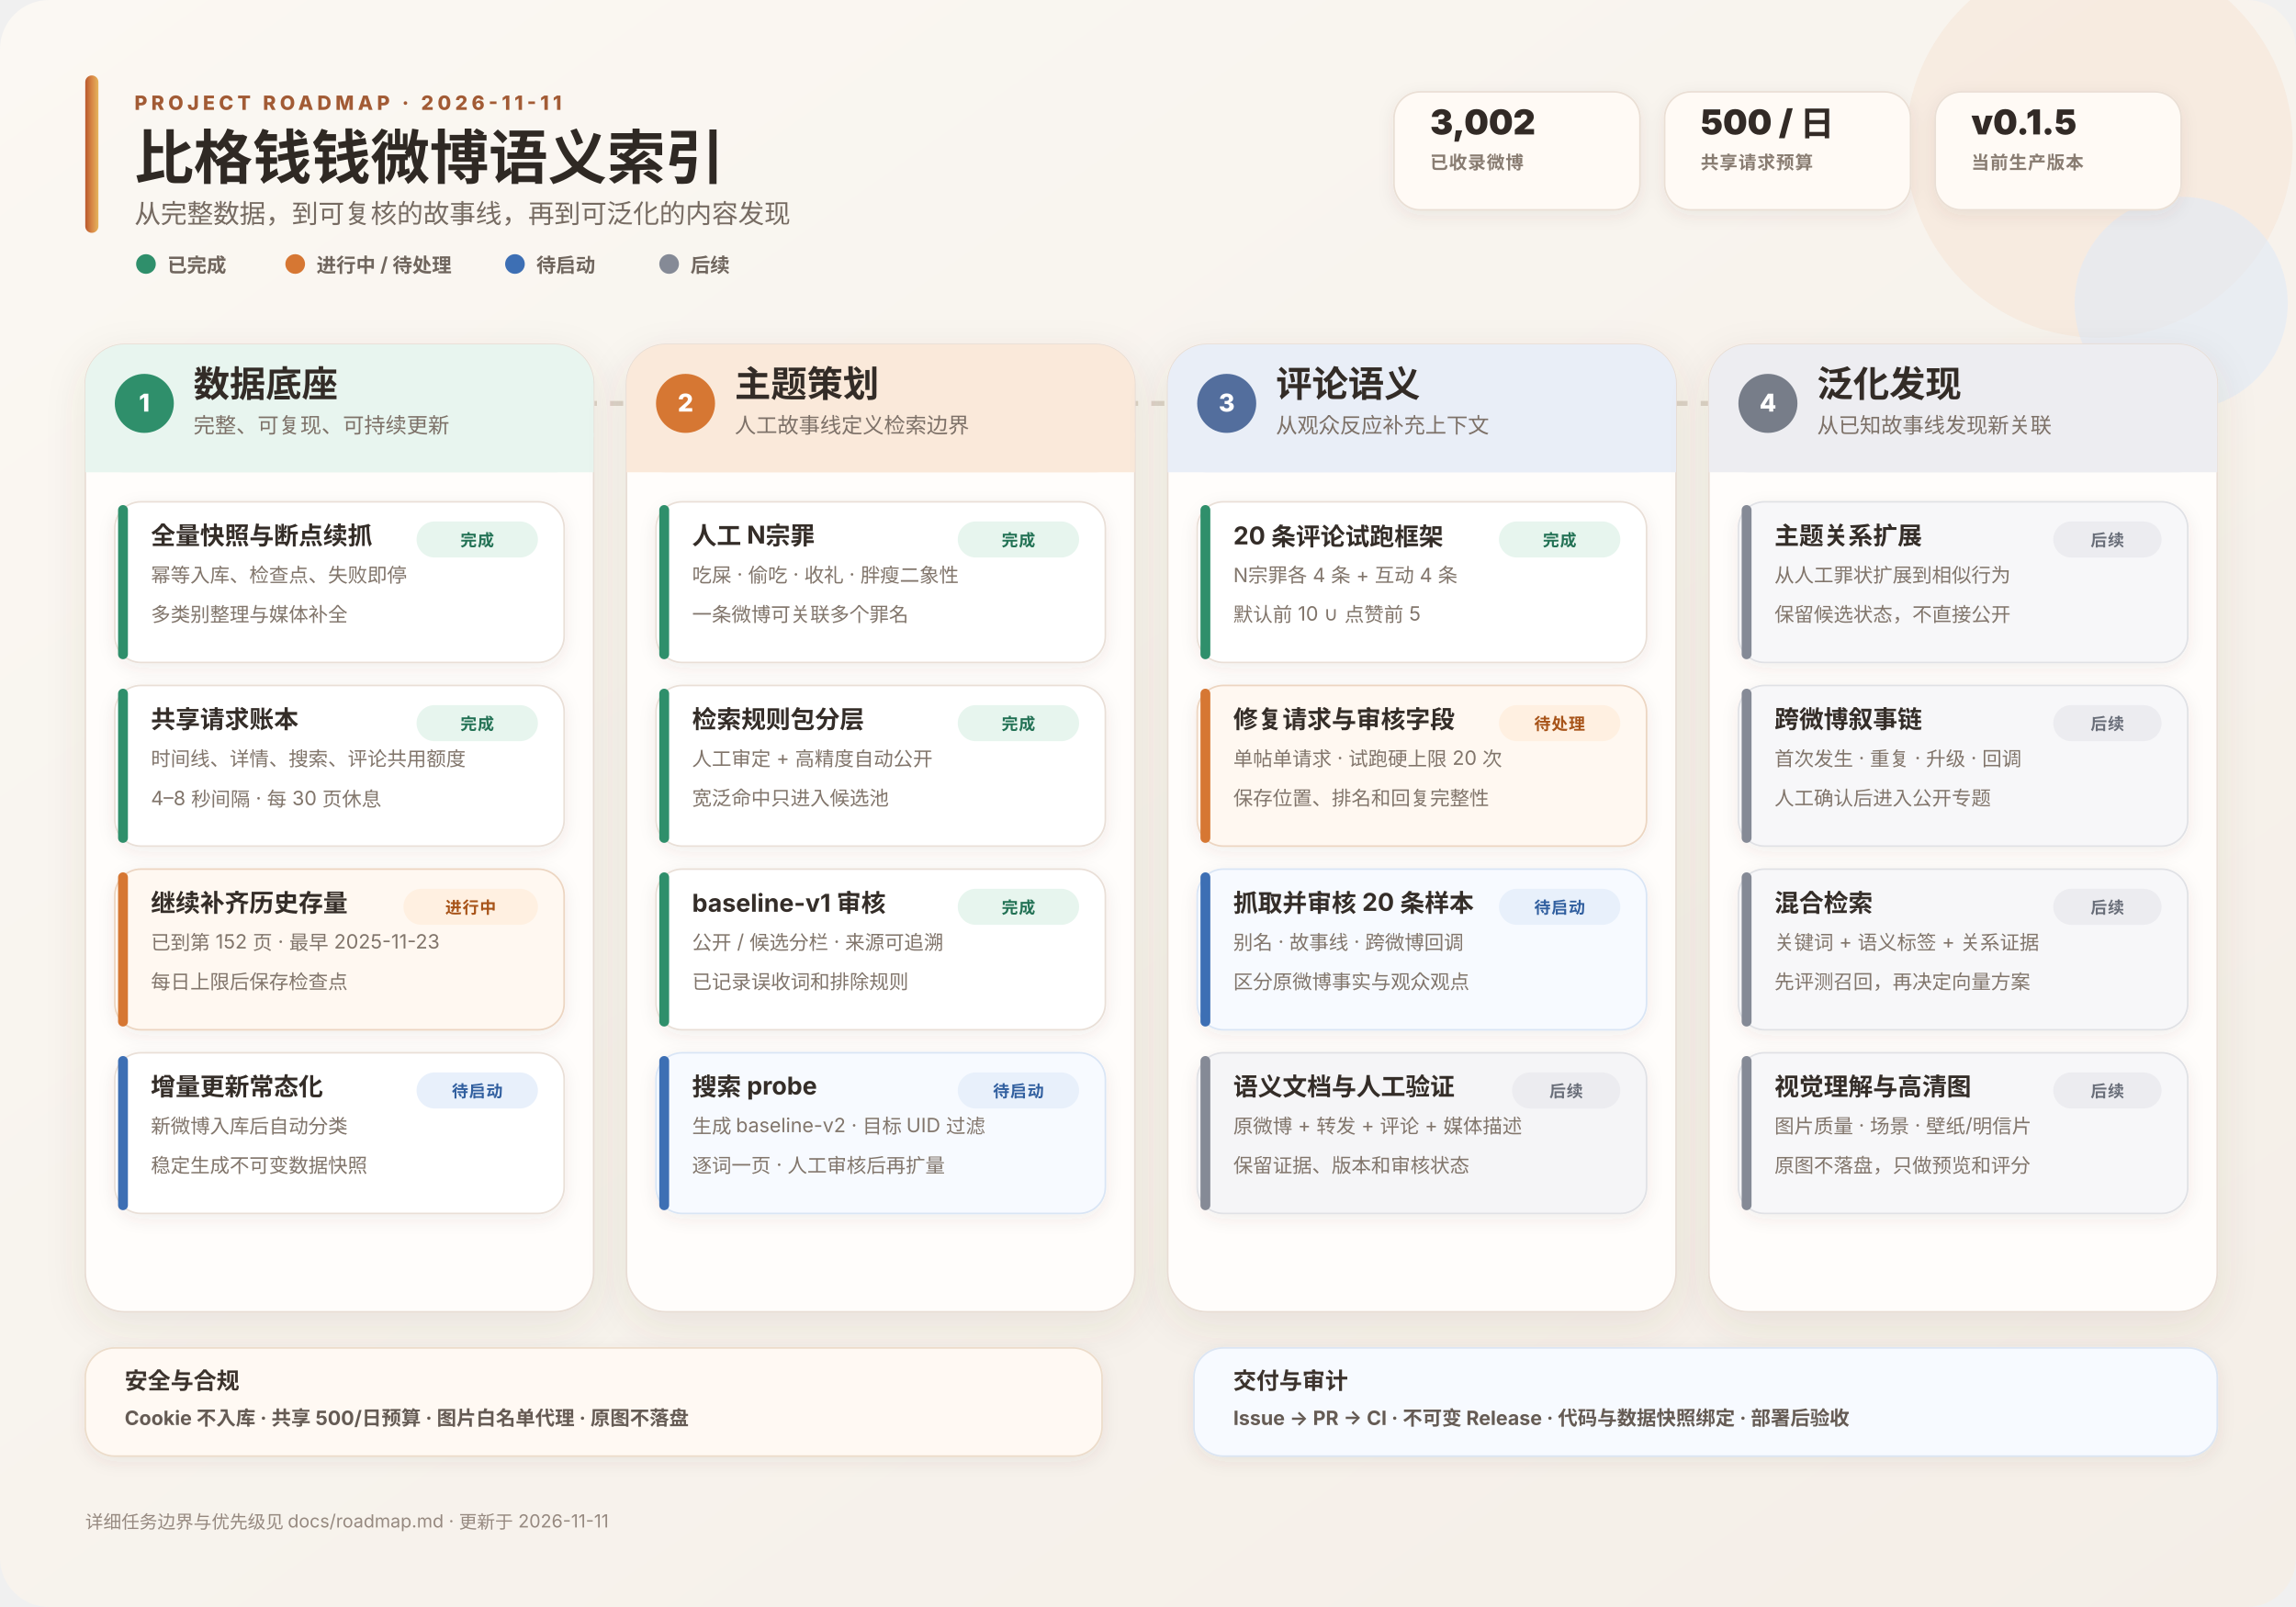
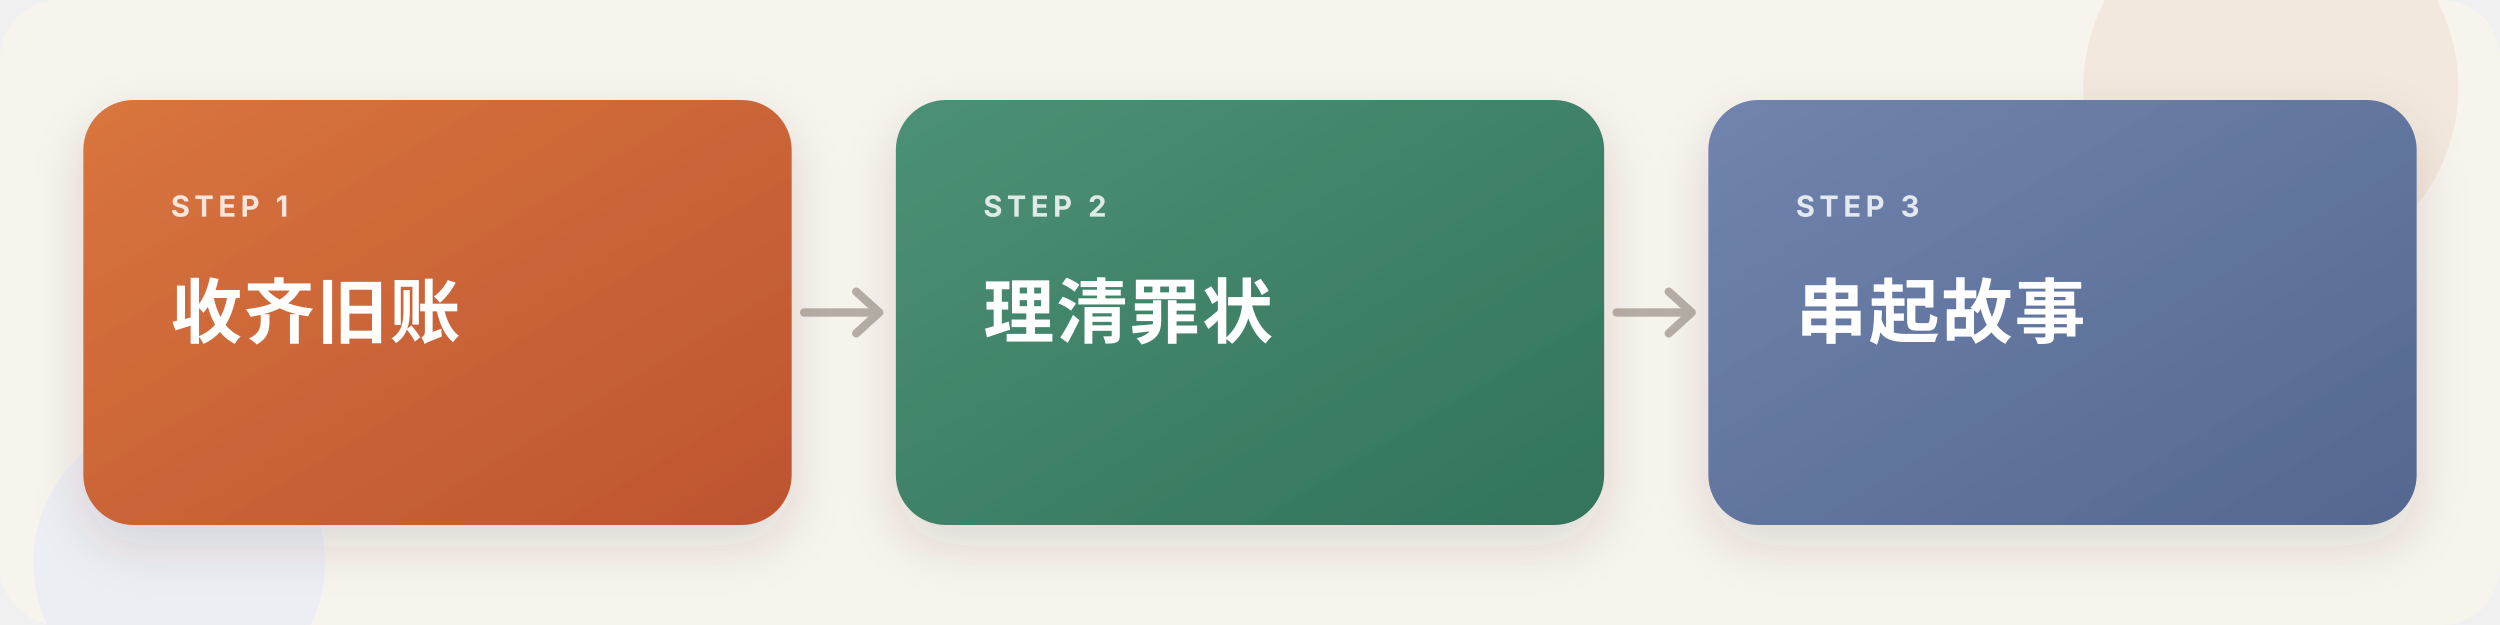
- <svg xmlns="http://www.w3.org/2000/svg" width="1400" height="980" viewBox="0 0 1400 980" role="img" aria-labelledby="title desc">
+ <svg xmlns="http://www.w3.org/2000/svg" width="1200" height="300" viewBox="0 0 1200 300" role="img" aria-labelledby="title desc">
  <defs>
-     <linearGradient id="bg" x1="0" y1="0" x2="1" y2="1">
-       <stop offset="0" stop-color="#fbf8f3" />
-       <stop offset="1" stop-color="#f4eee7" />
+     <linearGradient id="step1" x1="0" y1="0" x2="1" y2="1">
+       <stop offset="0" stop-color="#d9753f" />
+       <stop offset="1" stop-color="#bd542f" />
    </linearGradient>
-     <linearGradient id="hero" x1="0" y1="0" x2="1" y2="0">
-       <stop offset="0" stop-color="#b9582d" />
-       <stop offset="0.5" stop-color="#d88745" />
-       <stop offset="1" stop-color="#e5b45d" />
+     <linearGradient id="step2" x1="0" y1="0" x2="1" y2="1">
+       <stop offset="0" stop-color="#4c9175" />
+       <stop offset="1" stop-color="#33735b" />
    </linearGradient>
-     <filter id="shadow" x="-20%" y="-20%" width="140%" height="150%">
-       <feDropShadow dx="0" dy="8" stdDeviation="12" flood-color="#5f4633" flood-opacity=".10" />
-     </filter>
-     <filter id="soft" x="-20%" y="-20%" width="140%" height="150%">
-       <feDropShadow dx="0" dy="3" stdDeviation="5" flood-color="#5f4633" flood-opacity=".08" />
+     <linearGradient id="step3" x1="0" y1="0" x2="1" y2="1">
+       <stop offset="0" stop-color="#7184ad" />
+       <stop offset="1" stop-color="#536790" />
+     </linearGradient>
+     <filter id="shadow" x="-20%" y="-30%" width="140%" height="170%">
+       <feDropShadow dx="0" dy="10" stdDeviation="12" flood-color="#3d352f" flood-opacity=".14" />
    </filter>
    <style>
      .sans { font-family: -apple-system, BlinkMacSystemFont, "PingFang SC", "Microsoft YaHei", sans-serif; }
-       .serif { font-family: "Songti SC", "Noto Serif CJK SC", Georgia, serif; }
-       .title { font-size: 36px; font-weight: 800; fill: #2f2924; }
-       .subtitle { font-size: 16px; fill: #766b62; }
-       .eyebrow { font-size: 12px; font-weight: 800; letter-spacing: 2.4px; fill: #a25b35; }
-       .stage-num { font-size: 12px; font-weight: 800; letter-spacing: 1.5px; fill: #a99b90; }
-       .stage-title { font-size: 22px; font-weight: 800; fill: #332c27; }
-       .stage-copy { font-size: 13px; fill: #7d7168; }
-       .card-title { font-size: 15px; font-weight: 750; fill: #342d28; }
-       .card-copy { font-size: 12px; fill: #81756b; }
-       .badge { font-size: 10px; font-weight: 800; letter-spacing: .5px; }
-       .stat-number { font-size: 21px; font-weight: 850; fill: #332b26; }
-       .stat-label { font-size: 11px; font-weight: 700; letter-spacing: .5px; fill: #887b71; }
-       .legend { font-size: 12px; font-weight: 700; fill: #70665e; }
-       .lane-title { font-size: 14px; font-weight: 800; fill: #3c332d; }
-       .lane-copy { font-size: 12px; font-weight: 650; fill: #655b54; }
-       .footer { font-size: 11px; fill: #968980; }
+       .step { font-size: 14px; font-weight: 700; letter-spacing: 2.2px; fill: #fff; opacity: .82; }
+       .label { font-size: 34px; font-weight: 800; letter-spacing: 1px; fill: #fff; }
    </style>
  </defs>
-   <rect width="1400" height="980" rx="30" fill="url(#bg)" />
-   <circle cx="1280" cy="88" r="118" fill="#f5dcc8" opacity=".35" />
-   <circle cx="1330" cy="185" r="65" fill="#dfe9f8" opacity=".55" />
-   <rect x="52" y="46" width="8" height="96" rx="4" fill="url(#hero)" />
-   <text x="82" y="67" class="sans eyebrow">PROJECT ROADMAP · 2026-11-11</text>
-   <text x="82" y="109" class="sans title">比格钱钱微博语义索引</text>
-   <text x="82" y="136" class="sans subtitle">从完整数据，到可复核的故事线，再到可泛化的内容发现</text>
-   <g filter="url(#soft)">
-     <rect x="850" y="56" width="150" height="72" rx="16" fill="#fffaf5" stroke="#eadfd5" />
-     <text x="872" y="82" class="sans stat-number">3,002</text>
-     <text x="872" y="103" class="sans stat-label">已收录微博</text>
-     <rect x="1015" y="56" width="150" height="72" rx="16" fill="#fffaf5" stroke="#eadfd5" />
-     <text x="1037" y="82" class="sans stat-number">500 / 日</text>
-     <text x="1037" y="103" class="sans stat-label">共享请求预算</text>
-     <rect x="1180" y="56" width="150" height="72" rx="16" fill="#fffaf5" stroke="#eadfd5" />
-     <text x="1202" y="82" class="sans stat-number">v0.1.5</text>
-     <text x="1202" y="103" class="sans stat-label">当前生产版本</text>
+   <rect width="1200" height="300" rx="28" fill="#f7f3ed" />
+   <circle cx="1090" cy="42" r="90" fill="#f1dfcf" opacity=".55" />
+   <circle cx="86" cy="270" r="70" fill="#e8edf6" opacity=".7" />
+   <g filter="url(#shadow)">
+     <rect x="40" y="48" width="340" height="204" rx="24" fill="url(#step1)" />
+     <rect x="430" y="48" width="340" height="204" rx="24" fill="url(#step2)" />
+     <rect x="820" y="48" width="340" height="204" rx="24" fill="url(#step3)" />
  </g>
-   <g transform="translate(82 166)">
-     <circle cx="7" cy="-5" r="6" fill="#2f8f6b" />
-     <text x="20" y="0" class="sans legend">已完成</text>
-     <circle cx="98" cy="-5" r="6" fill="#d67733" />
-     <text x="111" y="0" class="sans legend">进行中 / 待处理</text>
-     <circle cx="232" cy="-5" r="6" fill="#3d6fb4" />
-     <text x="245" y="0" class="sans legend">待启动</text>
-     <circle cx="326" cy="-5" r="6" fill="#858a96" />
-     <text x="339" y="0" class="sans legend">后续</text>
+   <text x="82" y="104" class="sans step">STEP 1</text>
+   <text x="82" y="162" class="sans label">收齐旧账</text>
+   <text x="472" y="104" class="sans step">STEP 2</text>
+   <text x="472" y="162" class="sans label">理清罪状</text>
+   <text x="862" y="104" class="sans step">STEP 3</text>
+   <text x="862" y="162" class="sans label">串起故事</text>
+   <g fill="none" stroke="#91877f" stroke-width="4" stroke-linecap="round" stroke-linejoin="round" opacity=".65">
+     <path d="M386 150h34" />
+     <path d="M411 140l11 10-11 10" />
+     <path d="M776 150h34" />
+     <path d="M801 140l11 10-11 10" />
  </g>
-   <g opacity=".9">
-     <path d="M196 246 H530" stroke="#d9cec4" stroke-width="3" stroke-dasharray="8 8" />
-     <path d="M526 239 L540 246 L526 253" fill="none" stroke="#c9bbb0" stroke-width="3" stroke-linecap="round" stroke-linejoin="round" />
-     <path d="M526 246 H865" stroke="#d9cec4" stroke-width="3" stroke-dasharray="8 8" />
-     <path d="M861 239 L875 246 L861 253" fill="none" stroke="#c9bbb0" stroke-width="3" stroke-linecap="round" stroke-linejoin="round" />
-     <path d="M861 246 H1195" stroke="#d9cec4" stroke-width="3" stroke-dasharray="8 8" />
-     <path d="M1191 239 L1205 246 L1191 253" fill="none" stroke="#c9bbb0" stroke-width="3" stroke-linecap="round" stroke-linejoin="round" />
-   </g>
-   <g filter="url(#shadow)">
-     <rect x="52" y="210" width="310" height="590" rx="24" fill="#fffdfb" stroke="#e8ddd4" />
-   </g>
-   <rect x="52" y="210" width="310" height="78" rx="24" fill="#e8f5ef" />
-   <rect x="52" y="264" width="310" height="24" fill="#e8f5ef" />
-   <circle cx="88" cy="246" r="18" fill="#2f8f6b" />
-   <text x="88" y="251" text-anchor="middle" class="sans" font-size="15" font-weight="800" fill="#fff">1</text>
-   <text x="118" y="242" class="sans stage-title">数据底座</text>
-   <text x="118" y="264" class="sans stage-copy">完整、可复现、可持续更新</text>
-   <g filter="url(#soft)">
-     <rect x="70" y="306" width="274" height="98" rx="16" fill="#ffffff" stroke="#e9dfd7" />
-   </g>
-   <rect x="72" y="308" width="6" height="94" rx="3" fill="#2f8f6b" />
-   <text x="92" y="332" class="sans card-title">全量快照与断点续抓</text>
-   <text x="92" y="355" class="sans card-copy">幂等入库、检查点、失败即停</text>
-   <text x="92" y="379" class="sans card-copy">多类别整理与媒体补全</text>
-   <rect x="254" y="318" width="74" height="22" rx="11" fill="#e7f5ee" />
-   <text x="291" y="333" text-anchor="middle" class="sans badge" fill="#237255">完成</text>
-   <g filter="url(#soft)">
-     <rect x="70" y="418" width="274" height="98" rx="16" fill="#ffffff" stroke="#e9dfd7" />
-   </g>
-   <rect x="72" y="420" width="6" height="94" rx="3" fill="#2f8f6b" />
-   <text x="92" y="444" class="sans card-title">共享请求账本</text>
-   <text x="92" y="467" class="sans card-copy">时间线、详情、搜索、评论共用额度</text>
-   <text x="92" y="491" class="sans card-copy">4–8 秒间隔 · 每 30 页休息</text>
-   <rect x="254" y="430" width="74" height="22" rx="11" fill="#e7f5ee" />
-   <text x="291" y="445" text-anchor="middle" class="sans badge" fill="#237255">完成</text>
-   <g filter="url(#soft)">
-     <rect x="70" y="530" width="274" height="98" rx="16" fill="#fff8f1" stroke="#ecd5c1" />
-   </g>
-   <rect x="72" y="532" width="6" height="94" rx="3" fill="#d67733" />
-   <text x="92" y="556" class="sans card-title">继续补齐历史存量</text>
-   <text x="92" y="579" class="sans card-copy">已到第 152 页 · 最早 2025-11-23</text>
-   <text x="92" y="603" class="sans card-copy">每日上限后保存检查点</text>
-   <rect x="246" y="542" width="82" height="22" rx="11" fill="#fff0e1" />
-   <text x="287" y="557" text-anchor="middle" class="sans badge" fill="#a75318">进行中</text>
-   <g filter="url(#soft)">
-     <rect x="70" y="642" width="274" height="98" rx="16" fill="#ffffff" stroke="#e9dfd7" />
-   </g>
-   <rect x="72" y="644" width="6" height="94" rx="3" fill="#3d6fb4" />
-   <text x="92" y="668" class="sans card-title">增量更新常态化</text>
-   <text x="92" y="691" class="sans card-copy">新微博入库后自动分类</text>
-   <text x="92" y="715" class="sans card-copy">稳定生成不可变数据快照</text>
-   <rect x="254" y="654" width="74" height="22" rx="11" fill="#e8f0fb" />
-   <text x="291" y="669" text-anchor="middle" class="sans badge" fill="#315f9f">待启动</text>
-   <g filter="url(#shadow)">
-     <rect x="382" y="210" width="310" height="590" rx="24" fill="#fffdfb" stroke="#e8ddd4" />
-   </g>
-   <rect x="382" y="210" width="310" height="78" rx="24" fill="#fae9da" />
-   <rect x="382" y="264" width="310" height="24" fill="#fae9da" />
-   <circle cx="418" cy="246" r="18" fill="#d67733" />
-   <text x="418" y="251" text-anchor="middle" class="sans" font-size="15" font-weight="800" fill="#fff">2</text>
-   <text x="448" y="242" class="sans stage-title">主题策划</text>
-   <text x="448" y="264" class="sans stage-copy">人工故事线定义检索边界</text>
-   <g filter="url(#soft)">
-     <rect x="400" y="306" width="274" height="98" rx="16" fill="#ffffff" stroke="#e9dfd7" />
-   </g>
-   <rect x="402" y="308" width="6" height="94" rx="3" fill="#2f8f6b" />
-   <text x="422" y="332" class="sans card-title">人工 N宗罪</text>
-   <text x="422" y="355" class="sans card-copy">吃屎 · 偷吃 · 收礼 · 胖瘦二象性</text>
-   <text x="422" y="379" class="sans card-copy">一条微博可关联多个罪名</text>
-   <rect x="584" y="318" width="74" height="22" rx="11" fill="#e7f5ee" />
-   <text x="621" y="333" text-anchor="middle" class="sans badge" fill="#237255">完成</text>
-   <g filter="url(#soft)">
-     <rect x="400" y="418" width="274" height="98" rx="16" fill="#ffffff" stroke="#e9dfd7" />
-   </g>
-   <rect x="402" y="420" width="6" height="94" rx="3" fill="#2f8f6b" />
-   <text x="422" y="444" class="sans card-title">检索规则包分层</text>
-   <text x="422" y="467" class="sans card-copy">人工审定 + 高精度自动公开</text>
-   <text x="422" y="491" class="sans card-copy">宽泛命中只进入候选池</text>
-   <rect x="584" y="430" width="74" height="22" rx="11" fill="#e7f5ee" />
-   <text x="621" y="445" text-anchor="middle" class="sans badge" fill="#237255">完成</text>
-   <g filter="url(#soft)">
-     <rect x="400" y="530" width="274" height="98" rx="16" fill="#ffffff" stroke="#e9dfd7" />
-   </g>
-   <rect x="402" y="532" width="6" height="94" rx="3" fill="#2f8f6b" />
-   <text x="422" y="556" class="sans card-title">baseline-v1 审核</text>
-   <text x="422" y="579" class="sans card-copy">公开 / 候选分栏 · 来源可追溯</text>
-   <text x="422" y="603" class="sans card-copy">已记录误收词和排除规则</text>
-   <rect x="584" y="542" width="74" height="22" rx="11" fill="#e7f5ee" />
-   <text x="621" y="557" text-anchor="middle" class="sans badge" fill="#237255">完成</text>
-   <g filter="url(#soft)">
-     <rect x="400" y="642" width="274" height="98" rx="16" fill="#f7faff" stroke="#d9e5f5" />
-   </g>
-   <rect x="402" y="644" width="6" height="94" rx="3" fill="#3d6fb4" />
-   <text x="422" y="668" class="sans card-title">搜索 probe</text>
-   <text x="422" y="691" class="sans card-copy">生成 baseline-v2 · 目标 UID 过滤</text>
-   <text x="422" y="715" class="sans card-copy">逐词一页 · 人工审核后再扩量</text>
-   <rect x="584" y="654" width="74" height="22" rx="11" fill="#e8f0fb" />
-   <text x="621" y="669" text-anchor="middle" class="sans badge" fill="#315f9f">待启动</text>
-   <g filter="url(#shadow)">
-     <rect x="712" y="210" width="310" height="590" rx="24" fill="#fffdfb" stroke="#e8ddd4" />
-   </g>
-   <rect x="712" y="210" width="310" height="78" rx="24" fill="#e9eef7" />
-   <rect x="712" y="264" width="310" height="24" fill="#e9eef7" />
-   <circle cx="748" cy="246" r="18" fill="#536e9d" />
-   <text x="748" y="251" text-anchor="middle" class="sans" font-size="15" font-weight="800" fill="#fff">3</text>
-   <text x="778" y="242" class="sans stage-title">评论语义</text>
-   <text x="778" y="264" class="sans stage-copy">从观众反应补充上下文</text>
-   <g filter="url(#soft)">
-     <rect x="730" y="306" width="274" height="98" rx="16" fill="#ffffff" stroke="#e9dfd7" />
-   </g>
-   <rect x="732" y="308" width="6" height="94" rx="3" fill="#2f8f6b" />
-   <text x="752" y="332" class="sans card-title">20 条评论试跑框架</text>
-   <text x="752" y="355" class="sans card-copy">N宗罪各 4 条 + 互动 4 条</text>
-   <text x="752" y="379" class="sans card-copy">默认前 10 ∪ 点赞前 5</text>
-   <rect x="914" y="318" width="74" height="22" rx="11" fill="#e7f5ee" />
-   <text x="951" y="333" text-anchor="middle" class="sans badge" fill="#237255">完成</text>
-   <g filter="url(#soft)">
-     <rect x="730" y="418" width="274" height="98" rx="16" fill="#fff8f1" stroke="#ecd5c1" />
-   </g>
-   <rect x="732" y="420" width="6" height="94" rx="3" fill="#d67733" />
-   <text x="752" y="444" class="sans card-title">修复请求与审核字段</text>
-   <text x="752" y="467" class="sans card-copy">单帖单请求 · 试跑硬上限 20 次</text>
-   <text x="752" y="491" class="sans card-copy">保存位置、排名和回复完整性</text>
-   <rect x="914" y="430" width="74" height="22" rx="11" fill="#fff0e1" />
-   <text x="951" y="445" text-anchor="middle" class="sans badge" fill="#a75318">待处理</text>
-   <g filter="url(#soft)">
-     <rect x="730" y="530" width="274" height="98" rx="16" fill="#f7faff" stroke="#d9e5f5" />
-   </g>
-   <rect x="732" y="532" width="6" height="94" rx="3" fill="#3d6fb4" />
-   <text x="752" y="556" class="sans card-title">抓取并审核 20 条样本</text>
-   <text x="752" y="579" class="sans card-copy">别名 · 故事线 · 跨微博回调</text>
-   <text x="752" y="603" class="sans card-copy">区分原微博事实与观众观点</text>
-   <rect x="914" y="542" width="74" height="22" rx="11" fill="#e8f0fb" />
-   <text x="951" y="557" text-anchor="middle" class="sans badge" fill="#315f9f">待启动</text>
-   <g filter="url(#soft)">
-     <rect x="730" y="642" width="274" height="98" rx="16" fill="#f5f5f7" stroke="#e0e1e5" />
-   </g>
-   <rect x="732" y="644" width="6" height="94" rx="3" fill="#858a96" />
-   <text x="752" y="668" class="sans card-title">语义文档与人工验证</text>
-   <text x="752" y="691" class="sans card-copy">原微博 + 转发 + 评论 + 媒体描述</text>
-   <text x="752" y="715" class="sans card-copy">保留证据、版本和审核状态</text>
-   <rect x="922" y="654" width="66" height="22" rx="11" fill="#ececf0" />
-   <text x="955" y="669" text-anchor="middle" class="sans badge" fill="#686d78">后续</text>
-   <g filter="url(#shadow)">
-     <rect x="1042" y="210" width="310" height="590" rx="24" fill="#fffdfb" stroke="#e8ddd4" />
-   </g>
-   <rect x="1042" y="210" width="310" height="78" rx="24" fill="#ededf1" />
-   <rect x="1042" y="264" width="310" height="24" fill="#ededf1" />
-   <circle cx="1078" cy="246" r="18" fill="#777d89" />
-   <text x="1078" y="251" text-anchor="middle" class="sans" font-size="15" font-weight="800" fill="#fff">4</text>
-   <text x="1108" y="242" class="sans stage-title">泛化发现</text>
-   <text x="1108" y="264" class="sans stage-copy">从已知故事线发现新关联</text>
-   <g filter="url(#soft)">
-     <rect x="1060" y="306" width="274" height="98" rx="16" fill="#f7f7f9" stroke="#e0e1e5" />
-   </g>
-   <rect x="1062" y="308" width="6" height="94" rx="3" fill="#858a96" />
-   <text x="1082" y="332" class="sans card-title">主题关系扩展</text>
-   <text x="1082" y="355" class="sans card-copy">从人工罪状扩展到相似行为</text>
-   <text x="1082" y="379" class="sans card-copy">保留候选状态，不直接公开</text>
-   <rect x="1252" y="318" width="66" height="22" rx="11" fill="#ececf0" />
-   <text x="1285" y="333" text-anchor="middle" class="sans badge" fill="#686d78">后续</text>
-   <g filter="url(#soft)">
-     <rect x="1060" y="418" width="274" height="98" rx="16" fill="#f7f7f9" stroke="#e0e1e5" />
-   </g>
-   <rect x="1062" y="420" width="6" height="94" rx="3" fill="#858a96" />
-   <text x="1082" y="444" class="sans card-title">跨微博叙事链</text>
-   <text x="1082" y="467" class="sans card-copy">首次发生 · 重复 · 升级 · 回调</text>
-   <text x="1082" y="491" class="sans card-copy">人工确认后进入公开专题</text>
-   <rect x="1252" y="430" width="66" height="22" rx="11" fill="#ececf0" />
-   <text x="1285" y="445" text-anchor="middle" class="sans badge" fill="#686d78">后续</text>
-   <g filter="url(#soft)">
-     <rect x="1060" y="530" width="274" height="98" rx="16" fill="#f7f7f9" stroke="#e0e1e5" />
-   </g>
-   <rect x="1062" y="532" width="6" height="94" rx="3" fill="#858a96" />
-   <text x="1082" y="556" class="sans card-title">混合检索</text>
-   <text x="1082" y="579" class="sans card-copy">关键词 + 语义标签 + 关系证据</text>
-   <text x="1082" y="603" class="sans card-copy">先评测召回，再决定向量方案</text>
-   <rect x="1252" y="542" width="66" height="22" rx="11" fill="#ececf0" />
-   <text x="1285" y="557" text-anchor="middle" class="sans badge" fill="#686d78">后续</text>
-   <g filter="url(#soft)">
-     <rect x="1060" y="642" width="274" height="98" rx="16" fill="#f7f7f9" stroke="#e0e1e5" />
-   </g>
-   <rect x="1062" y="644" width="6" height="94" rx="3" fill="#858a96" />
-   <text x="1082" y="668" class="sans card-title">视觉理解与高清图</text>
-   <text x="1082" y="691" class="sans card-copy">图片质量 · 场景 · 壁纸/明信片</text>
-   <text x="1082" y="715" class="sans card-copy">原图不落盘，只做预览和评分</text>
-   <rect x="1252" y="654" width="66" height="22" rx="11" fill="#ececf0" />
-   <text x="1285" y="669" text-anchor="middle" class="sans badge" fill="#686d78">后续</text>
-   <g filter="url(#soft)">
-     <rect x="52" y="822" width="620" height="66" rx="18" fill="#fff9f3" stroke="#ecdcca" />
-     <rect x="728" y="822" width="624" height="66" rx="18" fill="#f7faff" stroke="#dbe5f3" />
-   </g>
-   <text x="76" y="847" class="sans lane-title">安全与合规</text>
-   <text x="76" y="869" class="sans lane-copy">Cookie 不入库 · 共享 500/日预算 · 图片白名单代理 · 原图不落盘</text>
-   <text x="752" y="847" class="sans lane-title">交付与审计</text>
-   <text x="752" y="869" class="sans lane-copy">Issue → PR → CI · 不可变 Release · 代码与数据快照绑定 · 部署后验收</text>
-   <text x="52" y="932" class="sans footer">详细任务边界与优先级见 docs/roadmap.md · 更新于 2026-11-11</text>
</svg>
